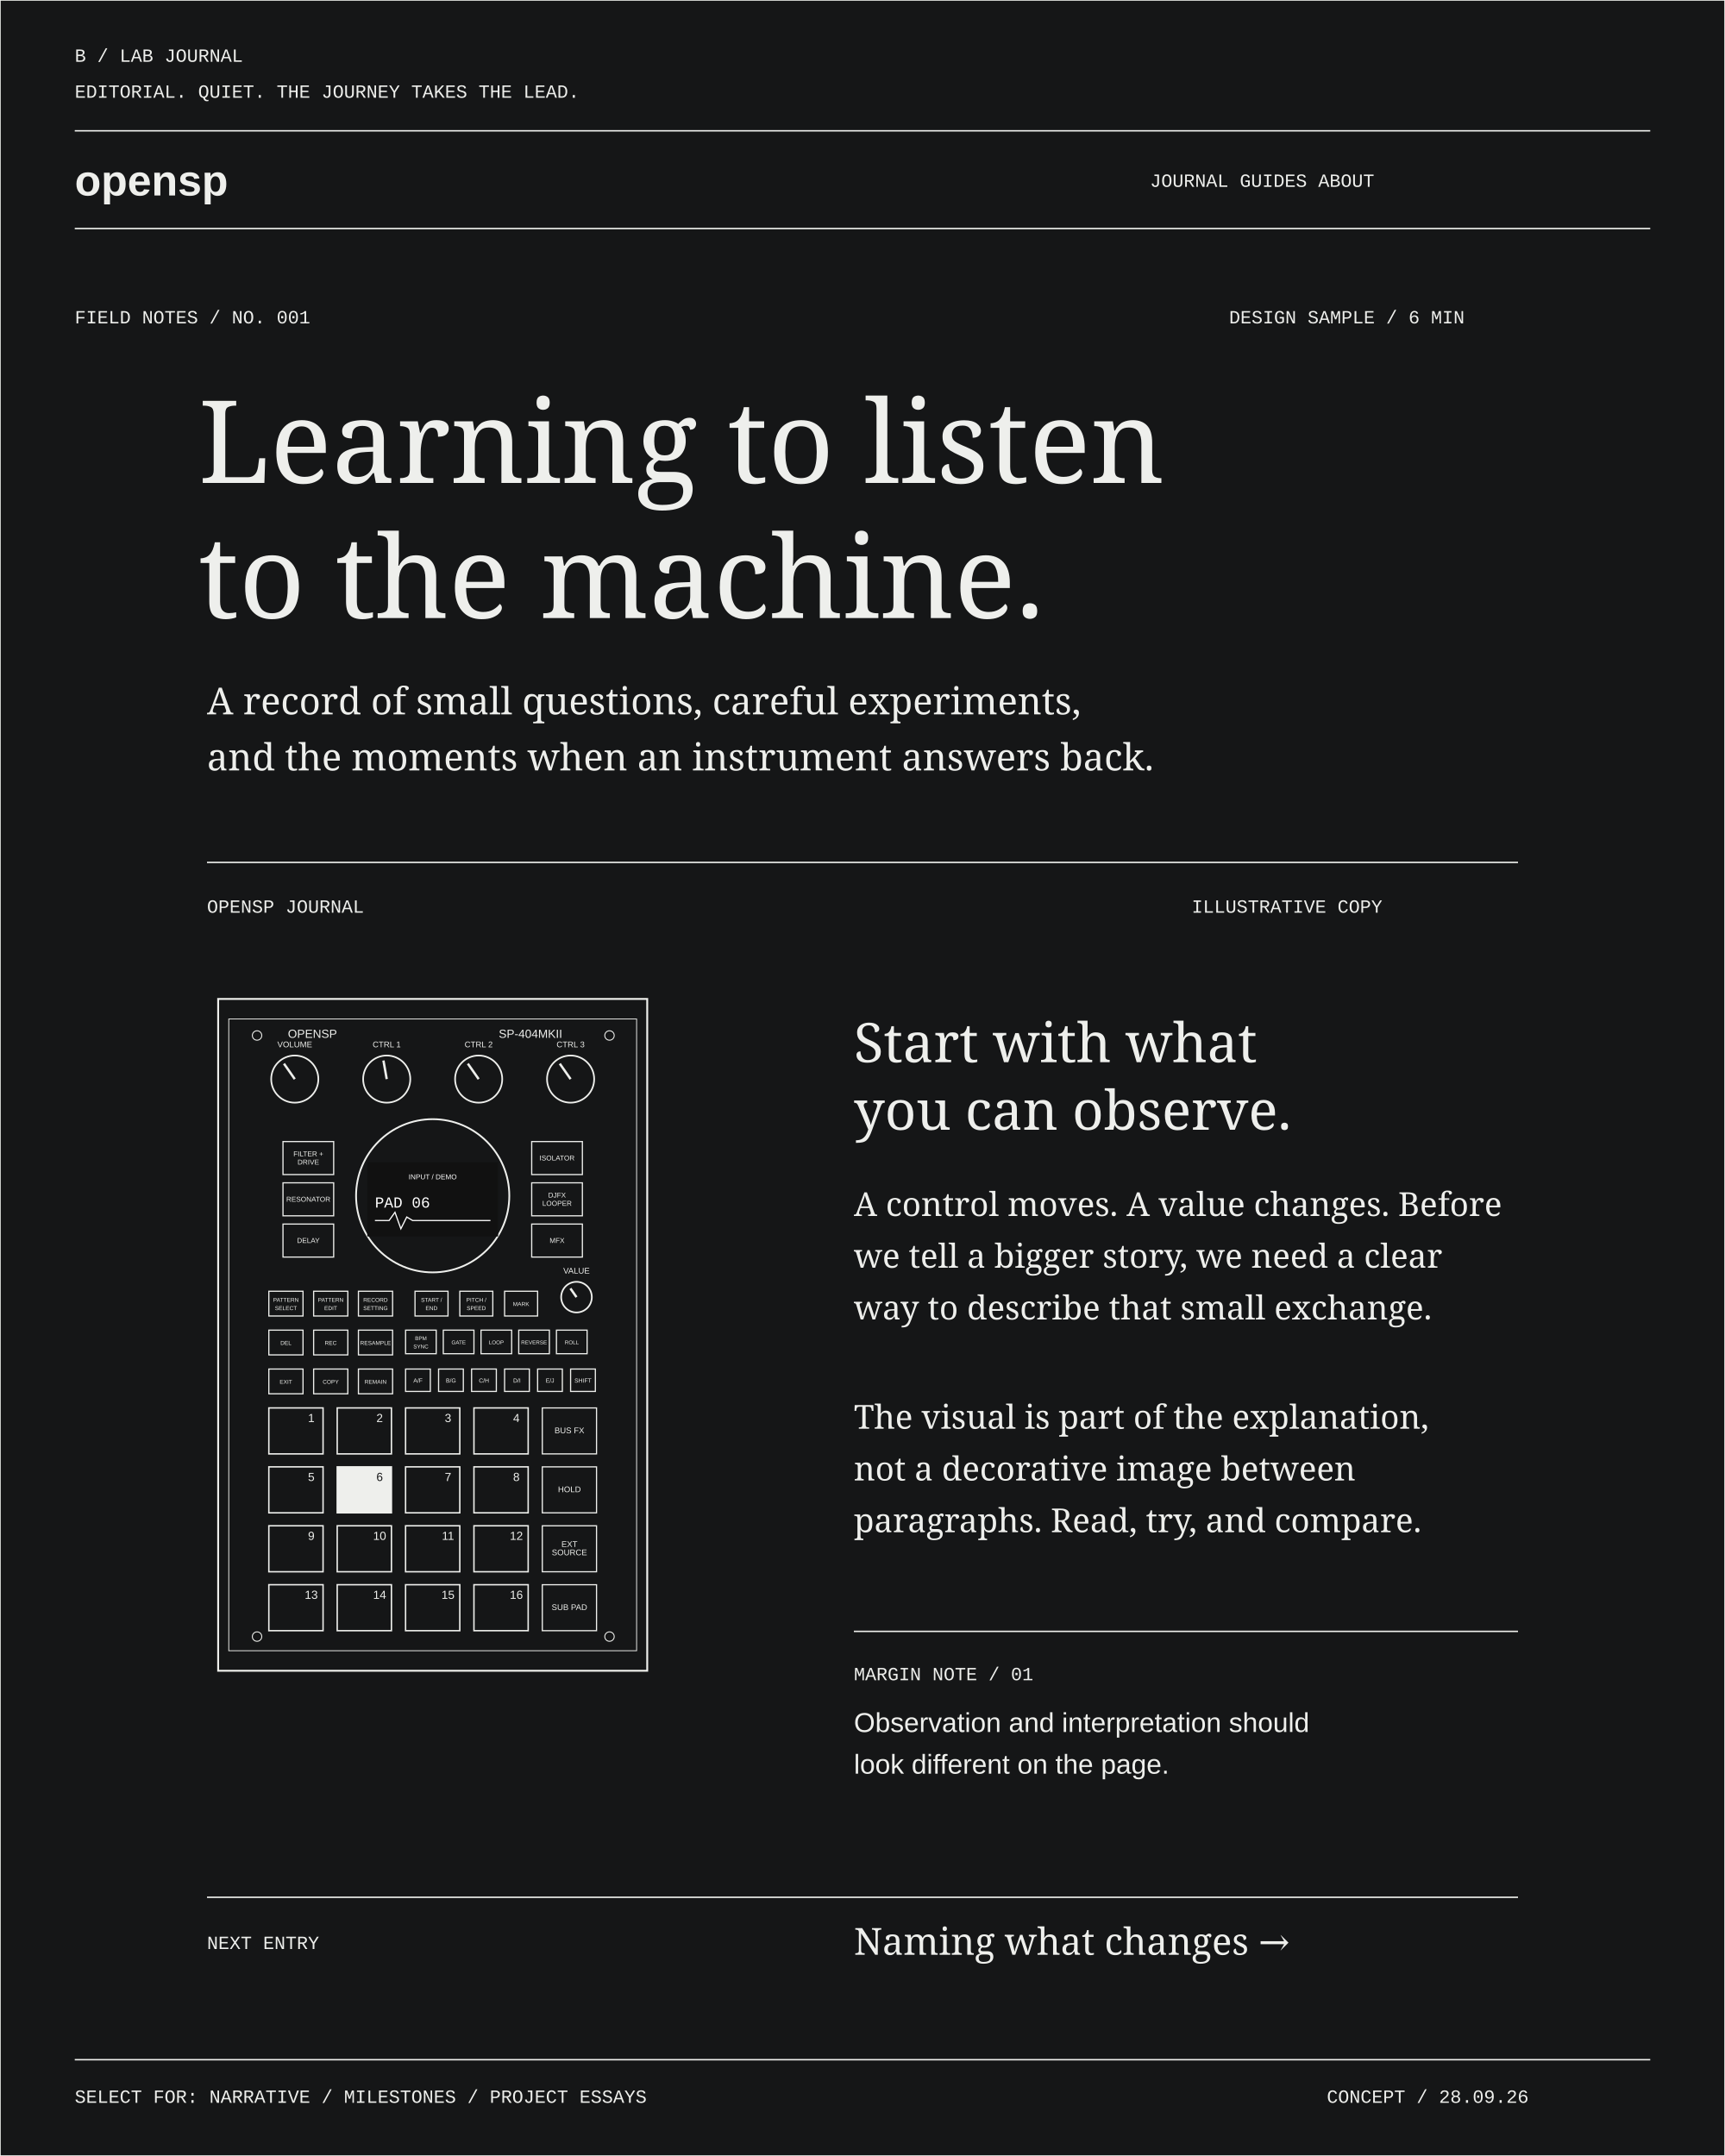
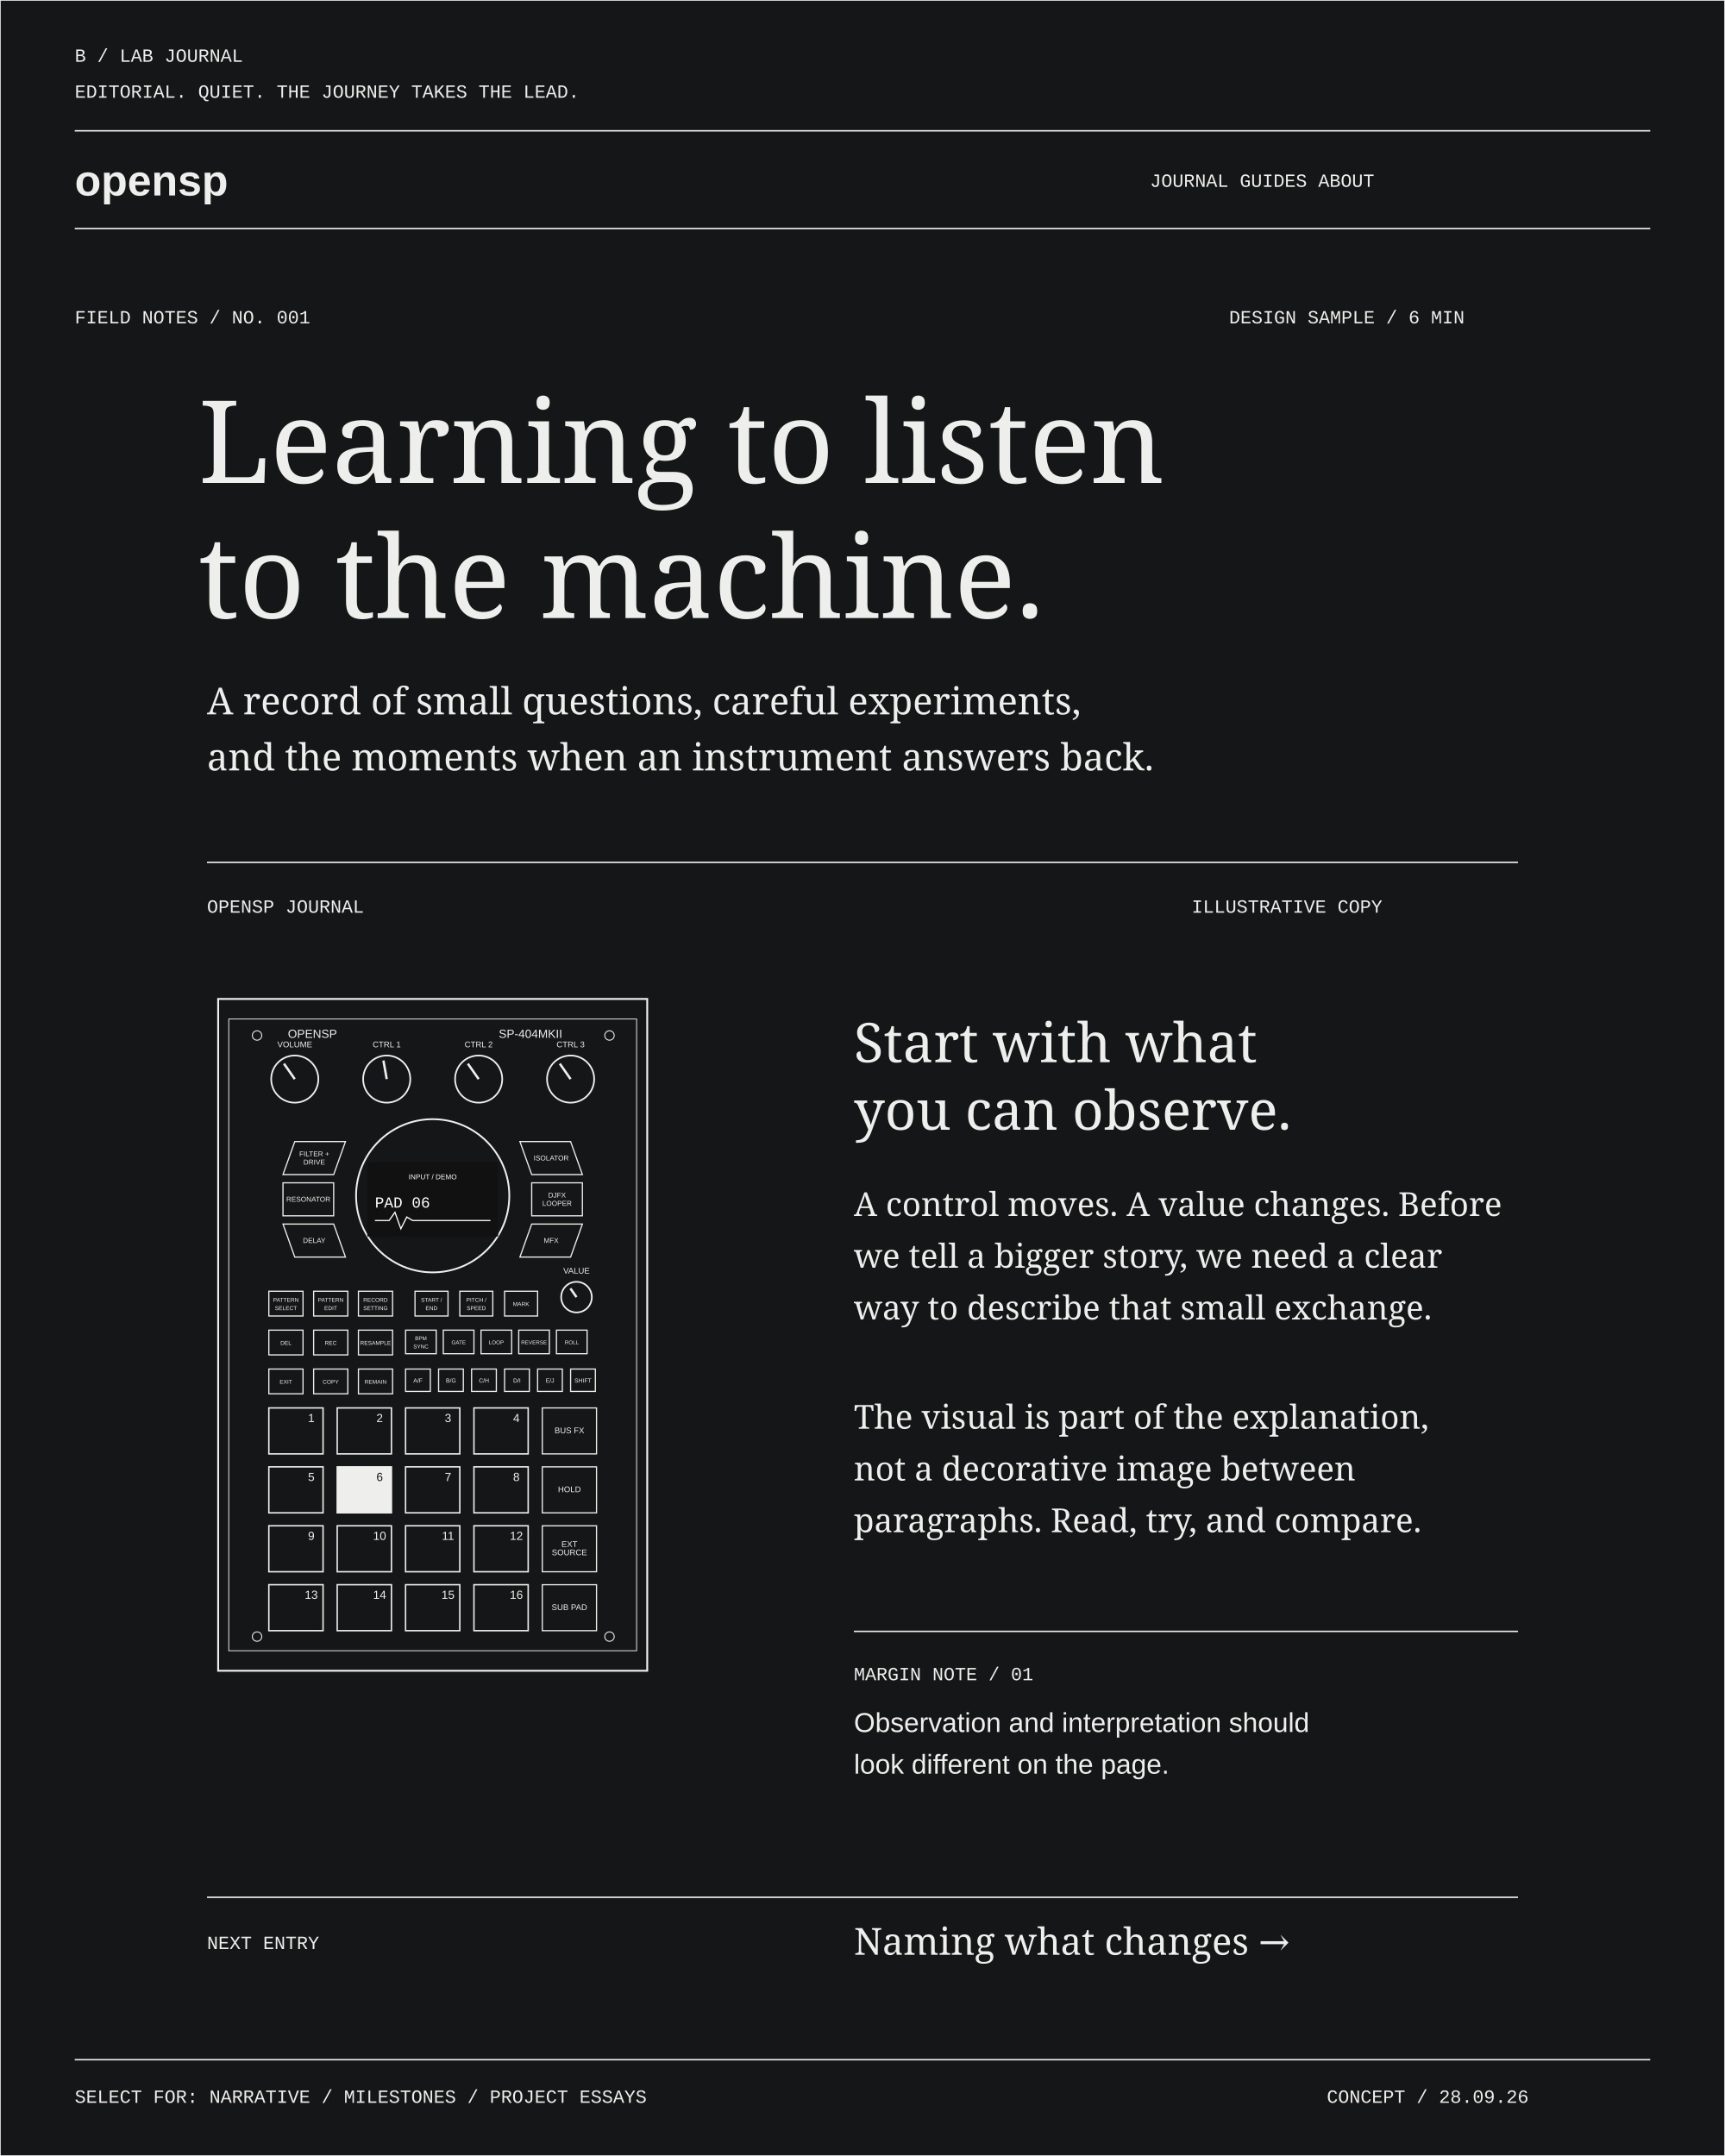
<svg xmlns="http://www.w3.org/2000/svg" width="1200" height="1500" viewBox="0 0 1200 1500">
  <rect x="0" y="0" width="1200" height="1500" fill="#151617" stroke="#eeefec" stroke-width="1" />
  <text x="52" y="43" font-family="Courier New" font-size="13" font-weight="normal" fill="#eeefec">B / LAB JOURNAL</text>
  <text x="52" y="68" font-family="Courier New" font-size="13" font-weight="normal" fill="#eeefec">EDITORIAL. QUIET. THE JOURNEY TAKES THE LEAD.</text>
  <path d="M52 91L1148 91" fill="none" stroke="#eeefec" stroke-width="1" />
  <text x="52" y="136" font-family="Arial" font-size="30" font-weight="bold" fill="#eeefec">opensp</text>
  <text x="800" y="130" font-family="Courier New" font-size="13" font-weight="normal" fill="#eeefec">JOURNAL     GUIDES     ABOUT</text>
  <path d="M52 159L1148 159" fill="none" stroke="#eeefec" stroke-width="1" />
  <text x="52" y="225" font-family="Courier New" font-size="13" font-weight="normal" fill="#eeefec">FIELD NOTES / NO. 001</text>
  <text x="855" y="225" font-family="Courier New" font-size="13" font-weight="normal" fill="#eeefec">DESIGN SAMPLE / 6 MIN</text>
  <text x="138" y="336" font-family="Georgia" font-size="80" font-weight="normal" fill="#eeefec">Learning to listen</text>
  <text x="138" y="430" font-family="Georgia" font-size="80" font-weight="normal" fill="#eeefec">to the machine.</text>
  <text x="144" y="497" font-family="Georgia" font-size="26" font-weight="normal" fill="#eeefec">A record of small questions, careful experiments,</text>
  <text x="144" y="536" font-family="Georgia" font-size="26" font-weight="normal" fill="#eeefec">and the moments when an instrument answers back.</text>
  <path d="M144 600L1056 600" fill="none" stroke="#eeefec" stroke-width="1" />
  <text x="144" y="635" font-family="Courier New" font-size="13" font-weight="normal" fill="#eeefec">OPENSP JOURNAL</text>
  <text x="829" y="635" font-family="Courier New" font-size="13" font-weight="normal" fill="#eeefec">ILLUSTRATIVE COPY</text>
  <g id="instrument" data-part="instrument" transform="translate(137 695) scale(0.82)">
    <g id="enclosure" data-part="enclosure">
      <rect x="18" y="0" width="364" height="570" fill="#151617" stroke="#eeefec" stroke-width="1.6" />
      <rect x="27" y="17" width="346" height="536" fill="#151617" stroke="#eeefec" stroke-width="0.7" />
      <text x="98" y="33" text-anchor="middle" font-family="Arial" font-size="10" fill="#eeefec">OPENSP</text>
      <text x="283" y="33" text-anchor="middle" font-family="Arial" font-size="10" fill="#eeefec">SP-404MKII</text>
      <circle cx="51" cy="31" r="4" fill="#151617" stroke="#eeefec" stroke-width=".8" />
      <circle cx="51" cy="541" r="4" fill="#151617" stroke="#eeefec" stroke-width=".8" />
      <circle cx="350" cy="31" r="4" fill="#151617" stroke="#eeefec" stroke-width=".8" />
      <circle cx="350" cy="541" r="4" fill="#151617" stroke="#eeefec" stroke-width=".8" />
    </g>
    <g id="top-knobs" data-part="top-knobs">
      <g id="volume" data-part="volume">
        <text x="83" y="41" text-anchor="middle" font-family="Arial" font-size="7" fill="#eeefec">VOLUME</text>
        <circle cx="83" cy="68" r="20" fill="#151617" stroke="#eeefec" stroke-width="1.4" />
        <g id="volume-indicator" data-part="volume-indicator" transform="rotate(-35 83 68)">
          <path d="M83 68V52" stroke="#eeefec" stroke-width="2" />
        </g>
      </g>
      <g id="ctrl-1" data-part="ctrl-1">
        <text x="161" y="41" text-anchor="middle" font-family="Arial" font-size="7" fill="#eeefec">CTRL 1</text>
        <circle cx="161" cy="68" r="20" fill="#151617" stroke="#eeefec" stroke-width="1.4" />
        <g id="ctrl-1-indicator" data-part="ctrl-1-indicator" transform="rotate(-10 161 68)">
          <path d="M161 68V52" stroke="#eeefec" stroke-width="2" />
        </g>
      </g>
      <g id="ctrl-2" data-part="ctrl-2">
        <text x="239" y="41" text-anchor="middle" font-family="Arial" font-size="7" fill="#eeefec">CTRL 2</text>
        <circle cx="239" cy="68" r="20" fill="#151617" stroke="#eeefec" stroke-width="1.4" />
        <g id="ctrl-2-indicator" data-part="ctrl-2-indicator" transform="rotate(-35 239 68)">
          <path d="M239 68V52" stroke="#eeefec" stroke-width="2" />
        </g>
      </g>
      <g id="ctrl-3" data-part="ctrl-3">
        <text x="317" y="41" text-anchor="middle" font-family="Arial" font-size="7" fill="#eeefec">CTRL 3</text>
        <circle cx="317" cy="68" r="20" fill="#151617" stroke="#eeefec" stroke-width="1.4" />
        <g id="ctrl-3-indicator" data-part="ctrl-3-indicator" transform="rotate(-35 317 68)">
          <path d="M317 68V52" stroke="#eeefec" stroke-width="2" />
        </g>
      </g>
    </g>
    <g id="display" data-part="display">
      <g id="display-bezel" data-part="display-bezel">
        <circle cx="200" cy="167" r="65" fill="#151617" stroke="#eeefec" stroke-width="1.5" />
      </g>
      <g id="screen-content" data-part="screen-content">
        <rect x="145" y="139" width="110" height="62" fill="#111" stroke="#111" stroke-width="1" />
        <text x="200" y="153" text-anchor="middle" font-family="Arial" font-size="6" fill="white">INPUT / DEMO</text>
        <text id="screen-value" x="151" y="177" font-family="Courier New" font-size="13" fill="white">PAD 06</text>
        <path id="wave" d="M151 188h12l5 -7 5 14 5 -10 5 3h66" fill="none" stroke="white" />
      </g>
    </g>
    <g id="effect-buttons" data-part="effect-buttons">
      <g id="fx-filter-drive" data-part="fx-filter-drive">
-         <rect x="73" y="121" width="43" height="28" fill="#151617" stroke="#eeefec" stroke-width="1" />
-         <text x="94.5" y="133.5" text-anchor="middle" font-family="Arial" font-size="6" fill="#eeefec">FILTER +</text>
-         <text x="94.5" y="140.5" text-anchor="middle" font-family="Arial" font-size="6" fill="#eeefec">DRIVE</text>
+         <path d="M83 121h43L116 149H73Z" fill="#151617" stroke="#eeefec" />
+         <text x="99.5" y="133.5" text-anchor="middle" font-family="Arial" font-size="6" fill="#eeefec">FILTER +</text>
+         <text x="99.5" y="140.5" text-anchor="middle" font-family="Arial" font-size="6" fill="#eeefec">DRIVE</text>
      </g>
      <g id="fx-resonator" data-part="fx-resonator">
-         <rect x="73" y="156" width="43" height="28" fill="#151617" stroke="#eeefec" stroke-width="1" />
+         <path d="M73 156h43L116 184H73Z" fill="#151617" stroke="#eeefec" />
        <text x="94.5" y="172.0" text-anchor="middle" font-family="Arial" font-size="6" fill="#eeefec">RESONATOR</text>
      </g>
      <g id="fx-delay" data-part="fx-delay">
-         <rect x="73" y="191" width="43" height="28" fill="#151617" stroke="#eeefec" stroke-width="1" />
-         <text x="94.5" y="207.0" text-anchor="middle" font-family="Arial" font-size="6" fill="#eeefec">DELAY</text>
+         <path d="M73 191h43L126 219H83Z" fill="#151617" stroke="#eeefec" />
+         <text x="99.5" y="207.0" text-anchor="middle" font-family="Arial" font-size="6" fill="#eeefec">DELAY</text>
      </g>
      <g id="fx-isolator" data-part="fx-isolator">
-         <rect x="284" y="121" width="43" height="28" fill="#151617" stroke="#eeefec" stroke-width="1" />
-         <text x="305.5" y="137.0" text-anchor="middle" font-family="Arial" font-size="6" fill="#eeefec">ISOLATOR</text>
+         <path d="M274 121h43L327 149H284Z" fill="#151617" stroke="#eeefec" />
+         <text x="300.5" y="137.0" text-anchor="middle" font-family="Arial" font-size="6" fill="#eeefec">ISOLATOR</text>
      </g>
      <g id="fx-djfx-looper" data-part="fx-djfx-looper">
-         <rect x="284" y="156" width="43" height="28" fill="#151617" stroke="#eeefec" stroke-width="1" />
+         <path d="M284 156h43L327 184H284Z" fill="#151617" stroke="#eeefec" />
        <text x="305.5" y="168.5" text-anchor="middle" font-family="Arial" font-size="6" fill="#eeefec">DJFX</text>
        <text x="305.5" y="175.5" text-anchor="middle" font-family="Arial" font-size="6" fill="#eeefec">LOOPER</text>
      </g>
      <g id="fx-mfx" data-part="fx-mfx">
-         <rect x="284" y="191" width="43" height="28" fill="#151617" stroke="#eeefec" stroke-width="1" />
-         <text x="305.5" y="207.0" text-anchor="middle" font-family="Arial" font-size="6" fill="#eeefec">MFX</text>
+         <path d="M284 191h43L317 219H274Z" fill="#151617" stroke="#eeefec" />
+         <text x="300.5" y="207.0" text-anchor="middle" font-family="Arial" font-size="6" fill="#eeefec">MFX</text>
      </g>
    </g>
    <g id="control-section" data-part="control-section">
      <g id="record-edit-buttons" data-part="record-edit-buttons">
        <g id="pattern-select" data-part="pattern-select">
          <rect x="61" y="248" width="29" height="21" fill="#151617" stroke="#eeefec" stroke-width="1" />
          <text x="75.5" y="257.0" text-anchor="middle" font-family="Arial" font-size="4.8" fill="#eeefec">PATTERN</text>
          <text x="75.5" y="264.0" text-anchor="middle" font-family="Arial" font-size="4.8" fill="#eeefec">SELECT</text>
        </g>
        <g id="pattern-edit" data-part="pattern-edit">
          <rect x="99" y="248" width="29" height="21" fill="#151617" stroke="#eeefec" stroke-width="1" />
          <text x="113.5" y="257.0" text-anchor="middle" font-family="Arial" font-size="4.8" fill="#eeefec">PATTERN</text>
          <text x="113.5" y="264.0" text-anchor="middle" font-family="Arial" font-size="4.8" fill="#eeefec">EDIT</text>
        </g>
        <g id="record-setting" data-part="record-setting">
          <rect x="137" y="248" width="29" height="21" fill="#151617" stroke="#eeefec" stroke-width="1" />
          <text x="151.5" y="257.0" text-anchor="middle" font-family="Arial" font-size="4.8" fill="#eeefec">RECORD</text>
          <text x="151.5" y="264.0" text-anchor="middle" font-family="Arial" font-size="4.8" fill="#eeefec">SETTING</text>
        </g>
        <g id="del" data-part="del">
          <rect x="61" y="281" width="29" height="21" fill="#151617" stroke="#eeefec" stroke-width="1" />
          <text x="75.5" y="293.5" text-anchor="middle" font-family="Arial" font-size="4.8" fill="#eeefec">DEL</text>
        </g>
        <g id="rec" data-part="rec">
          <rect x="99" y="281" width="29" height="21" fill="#151617" stroke="#eeefec" stroke-width="1" />
          <text x="113.5" y="293.5" text-anchor="middle" font-family="Arial" font-size="4.8" fill="#eeefec">REC</text>
        </g>
        <g id="resample" data-part="resample">
          <rect x="137" y="281" width="29" height="21" fill="#151617" stroke="#eeefec" stroke-width="1" />
          <text x="151.5" y="293.5" text-anchor="middle" font-family="Arial" font-size="4.8" fill="#eeefec">RESAMPLE</text>
        </g>
        <g id="exit" data-part="exit">
          <rect x="61" y="314" width="29" height="21" fill="#151617" stroke="#eeefec" stroke-width="1" />
          <text x="75.5" y="326.5" text-anchor="middle" font-family="Arial" font-size="4.8" fill="#eeefec">EXIT</text>
        </g>
        <g id="copy" data-part="copy">
          <rect x="99" y="314" width="29" height="21" fill="#151617" stroke="#eeefec" stroke-width="1" />
          <text x="113.5" y="326.5" text-anchor="middle" font-family="Arial" font-size="4.8" fill="#eeefec">COPY</text>
        </g>
        <g id="remain" data-part="remain">
          <rect x="137" y="314" width="29" height="21" fill="#151617" stroke="#eeefec" stroke-width="1" />
          <text x="151.5" y="326.5" text-anchor="middle" font-family="Arial" font-size="4.8" fill="#eeefec">REMAIN</text>
        </g>
      </g>
      <g id="sample-bank-buttons" data-part="sample-bank-buttons">
        <g id="start-end" data-part="start-end">
          <rect x="185" y="248" width="28" height="21" fill="#151617" stroke="#eeefec" stroke-width="1" />
          <text x="199.0" y="257.0" text-anchor="middle" font-family="Arial" font-size="4.8" fill="#eeefec">START /</text>
          <text x="199.0" y="264.0" text-anchor="middle" font-family="Arial" font-size="4.8" fill="#eeefec">END</text>
        </g>
        <g id="pitch-speed" data-part="pitch-speed">
          <rect x="223" y="248" width="28" height="21" fill="#151617" stroke="#eeefec" stroke-width="1" />
          <text x="237.0" y="257.0" text-anchor="middle" font-family="Arial" font-size="4.8" fill="#eeefec">PITCH /</text>
          <text x="237.0" y="264.0" text-anchor="middle" font-family="Arial" font-size="4.8" fill="#eeefec">SPEED</text>
        </g>
        <g id="mark" data-part="mark">
          <rect x="261" y="248" width="28" height="21" fill="#151617" stroke="#eeefec" stroke-width="1" />
          <text x="275.0" y="260.5" text-anchor="middle" font-family="Arial" font-size="4.8" fill="#eeefec">MARK</text>
        </g>
        <g id="value" data-part="value">
          <text x="322" y="233" text-anchor="middle" font-family="Arial" font-size="7" fill="#eeefec">VALUE</text>
          <circle cx="322" cy="253" r="13" fill="#151617" stroke="#eeefec" stroke-width="1.4" />
          <g id="value-indicator" data-part="value-indicator" transform="rotate(-35 322 253)">
            <path d="M322 253V244" stroke="#eeefec" stroke-width="2" />
          </g>
        </g>
        <g id="bpm-sync" data-part="bpm-sync">
          <rect x="177" y="281" width="26" height="20" fill="#151617" stroke="#eeefec" stroke-width="1" />
          <text x="190.0" y="289.5" text-anchor="middle" font-family="Arial" font-size="4.6" fill="#eeefec">BPM</text>
          <text x="190.0" y="296.5" text-anchor="middle" font-family="Arial" font-size="4.6" fill="#eeefec">SYNC</text>
        </g>
        <g id="gate" data-part="gate">
          <rect x="209" y="281" width="26" height="20" fill="#151617" stroke="#eeefec" stroke-width="1" />
          <text x="222.0" y="293.0" text-anchor="middle" font-family="Arial" font-size="4.6" fill="#eeefec">GATE</text>
        </g>
        <g id="loop" data-part="loop">
          <rect x="241" y="281" width="26" height="20" fill="#151617" stroke="#eeefec" stroke-width="1" />
          <text x="254.0" y="293.0" text-anchor="middle" font-family="Arial" font-size="4.6" fill="#eeefec">LOOP</text>
        </g>
        <g id="reverse" data-part="reverse">
          <rect x="273" y="281" width="26" height="20" fill="#151617" stroke="#eeefec" stroke-width="1" />
          <text x="286.0" y="293.0" text-anchor="middle" font-family="Arial" font-size="4.6" fill="#eeefec">REVERSE</text>
        </g>
        <g id="roll" data-part="roll">
          <rect x="305" y="281" width="26" height="20" fill="#151617" stroke="#eeefec" stroke-width="1" />
          <text x="318.0" y="293.0" text-anchor="middle" font-family="Arial" font-size="4.6" fill="#eeefec">ROLL</text>
        </g>
        <g id="bank-a-f" data-part="bank-a-f">
          <rect x="177" y="314" width="21" height="19" fill="#151617" stroke="#eeefec" stroke-width="1" />
          <text x="187.5" y="325.5" text-anchor="middle" font-family="Arial" font-size="5" fill="#eeefec">A/F</text>
        </g>
        <g id="bank-b-g" data-part="bank-b-g">
          <rect x="205" y="314" width="21" height="19" fill="#151617" stroke="#eeefec" stroke-width="1" />
          <text x="215.5" y="325.5" text-anchor="middle" font-family="Arial" font-size="5" fill="#eeefec">B/G</text>
        </g>
        <g id="bank-c-h" data-part="bank-c-h">
          <rect x="233" y="314" width="21" height="19" fill="#151617" stroke="#eeefec" stroke-width="1" />
          <text x="243.5" y="325.5" text-anchor="middle" font-family="Arial" font-size="5" fill="#eeefec">C/H</text>
        </g>
        <g id="bank-d-i" data-part="bank-d-i">
          <rect x="261" y="314" width="21" height="19" fill="#151617" stroke="#eeefec" stroke-width="1" />
          <text x="271.5" y="325.5" text-anchor="middle" font-family="Arial" font-size="5" fill="#eeefec">D/I</text>
        </g>
        <g id="bank-e-j" data-part="bank-e-j">
          <rect x="289" y="314" width="21" height="19" fill="#151617" stroke="#eeefec" stroke-width="1" />
          <text x="299.5" y="325.5" text-anchor="middle" font-family="Arial" font-size="5" fill="#eeefec">E/J</text>
        </g>
        <g id="shift" data-part="shift">
          <rect x="317" y="314" width="21" height="19" fill="#151617" stroke="#eeefec" stroke-width="1" />
          <text x="327.5" y="325.5" text-anchor="middle" font-family="Arial" font-size="5" fill="#eeefec">SHIFT</text>
        </g>
      </g>
    </g>
    <g id="pad-grid" data-part="pad-grid">
      <g id="pad-1" data-part="pad-1" class="pad" role="button" tabindex="0" aria-label="Pad 1" data-pad="1">
        <rect x="61" y="347" width="46" height="39" fill="#151617" stroke="#eeefec" stroke-width="1.2" />
        <text x="97" y="359" text-anchor="middle" font-family="Arial" font-size="10" fill="#eeefec">1</text>
      </g>
      <g id="pad-2" data-part="pad-2" class="pad" role="button" tabindex="0" aria-label="Pad 2" data-pad="2">
        <rect x="119" y="347" width="46" height="39" fill="#151617" stroke="#eeefec" stroke-width="1.2" />
        <text x="155" y="359" text-anchor="middle" font-family="Arial" font-size="10" fill="#eeefec">2</text>
      </g>
      <g id="pad-3" data-part="pad-3" class="pad" role="button" tabindex="0" aria-label="Pad 3" data-pad="3">
        <rect x="177" y="347" width="46" height="39" fill="#151617" stroke="#eeefec" stroke-width="1.2" />
        <text x="213" y="359" text-anchor="middle" font-family="Arial" font-size="10" fill="#eeefec">3</text>
      </g>
      <g id="pad-4" data-part="pad-4" class="pad" role="button" tabindex="0" aria-label="Pad 4" data-pad="4">
        <rect x="235" y="347" width="46" height="39" fill="#151617" stroke="#eeefec" stroke-width="1.2" />
        <text x="271" y="359" text-anchor="middle" font-family="Arial" font-size="10" fill="#eeefec">4</text>
      </g>
      <g id="pad-5" data-part="pad-5" class="pad" role="button" tabindex="0" aria-label="Pad 5" data-pad="5">
        <rect x="61" y="397" width="46" height="39" fill="#151617" stroke="#eeefec" stroke-width="1.2" />
        <text x="97" y="409" text-anchor="middle" font-family="Arial" font-size="10" fill="#eeefec">5</text>
      </g>
      <g id="pad-6" data-part="pad-6" class="pad" role="button" tabindex="0" aria-label="Pad 6" data-pad="6">
        <rect x="119" y="397" width="46" height="39" fill="#eeefec" stroke="#eeefec" stroke-width="1.2" />
        <text x="155" y="409" text-anchor="middle" font-family="Arial" font-size="10" fill="#151617">6</text>
      </g>
      <g id="pad-7" data-part="pad-7" class="pad" role="button" tabindex="0" aria-label="Pad 7" data-pad="7">
        <rect x="177" y="397" width="46" height="39" fill="#151617" stroke="#eeefec" stroke-width="1.2" />
        <text x="213" y="409" text-anchor="middle" font-family="Arial" font-size="10" fill="#eeefec">7</text>
      </g>
      <g id="pad-8" data-part="pad-8" class="pad" role="button" tabindex="0" aria-label="Pad 8" data-pad="8">
        <rect x="235" y="397" width="46" height="39" fill="#151617" stroke="#eeefec" stroke-width="1.2" />
        <text x="271" y="409" text-anchor="middle" font-family="Arial" font-size="10" fill="#eeefec">8</text>
      </g>
      <g id="pad-9" data-part="pad-9" class="pad" role="button" tabindex="0" aria-label="Pad 9" data-pad="9">
        <rect x="61" y="447" width="46" height="39" fill="#151617" stroke="#eeefec" stroke-width="1.2" />
        <text x="97" y="459" text-anchor="middle" font-family="Arial" font-size="10" fill="#eeefec">9</text>
      </g>
      <g id="pad-10" data-part="pad-10" class="pad" role="button" tabindex="0" aria-label="Pad 10" data-pad="10">
        <rect x="119" y="447" width="46" height="39" fill="#151617" stroke="#eeefec" stroke-width="1.2" />
        <text x="155" y="459" text-anchor="middle" font-family="Arial" font-size="10" fill="#eeefec">10</text>
      </g>
      <g id="pad-11" data-part="pad-11" class="pad" role="button" tabindex="0" aria-label="Pad 11" data-pad="11">
        <rect x="177" y="447" width="46" height="39" fill="#151617" stroke="#eeefec" stroke-width="1.2" />
        <text x="213" y="459" text-anchor="middle" font-family="Arial" font-size="10" fill="#eeefec">11</text>
      </g>
      <g id="pad-12" data-part="pad-12" class="pad" role="button" tabindex="0" aria-label="Pad 12" data-pad="12">
        <rect x="235" y="447" width="46" height="39" fill="#151617" stroke="#eeefec" stroke-width="1.2" />
        <text x="271" y="459" text-anchor="middle" font-family="Arial" font-size="10" fill="#eeefec">12</text>
      </g>
      <g id="pad-13" data-part="pad-13" class="pad" role="button" tabindex="0" aria-label="Pad 13" data-pad="13">
        <rect x="61" y="497" width="46" height="39" fill="#151617" stroke="#eeefec" stroke-width="1.2" />
        <text x="97" y="509" text-anchor="middle" font-family="Arial" font-size="10" fill="#eeefec">13</text>
      </g>
      <g id="pad-14" data-part="pad-14" class="pad" role="button" tabindex="0" aria-label="Pad 14" data-pad="14">
        <rect x="119" y="497" width="46" height="39" fill="#151617" stroke="#eeefec" stroke-width="1.2" />
        <text x="155" y="509" text-anchor="middle" font-family="Arial" font-size="10" fill="#eeefec">14</text>
      </g>
      <g id="pad-15" data-part="pad-15" class="pad" role="button" tabindex="0" aria-label="Pad 15" data-pad="15">
        <rect x="177" y="497" width="46" height="39" fill="#151617" stroke="#eeefec" stroke-width="1.2" />
        <text x="213" y="509" text-anchor="middle" font-family="Arial" font-size="10" fill="#eeefec">15</text>
      </g>
      <g id="pad-16" data-part="pad-16" class="pad" role="button" tabindex="0" aria-label="Pad 16" data-pad="16">
        <rect x="235" y="497" width="46" height="39" fill="#151617" stroke="#eeefec" stroke-width="1.2" />
        <text x="271" y="509" text-anchor="middle" font-family="Arial" font-size="10" fill="#eeefec">16</text>
      </g>
    </g>
    <g id="performance-buttons" data-part="performance-buttons">
      <g id="bus-fx" data-part="bus-fx">
        <rect x="293" y="347" width="46" height="39" fill="#151617" stroke="#eeefec" stroke-width="1" />
        <text x="316.0" y="368.5" text-anchor="middle" font-family="Arial" font-size="7" fill="#eeefec">BUS FX</text>
      </g>
      <g id="hold" data-part="hold">
        <rect x="293" y="397" width="46" height="39" fill="#151617" stroke="#eeefec" stroke-width="1" />
        <text x="316.0" y="418.5" text-anchor="middle" font-family="Arial" font-size="7" fill="#eeefec">HOLD</text>
      </g>
      <g id="ext-source" data-part="ext-source">
        <rect x="293" y="447" width="46" height="39" fill="#151617" stroke="#eeefec" stroke-width="1" />
        <text x="316.0" y="465.0" text-anchor="middle" font-family="Arial" font-size="7" fill="#eeefec">EXT</text>
        <text x="316.0" y="472.0" text-anchor="middle" font-family="Arial" font-size="7" fill="#eeefec">SOURCE</text>
      </g>
      <g id="sub-pad" data-part="sub-pad">
        <rect x="293" y="497" width="46" height="39" fill="#151617" stroke="#eeefec" stroke-width="1" />
        <text x="316.0" y="518.5" text-anchor="middle" font-family="Arial" font-size="7" fill="#eeefec">SUB PAD</text>
      </g>
    </g>
  </g>
  <text x="594" y="739" font-family="Georgia" font-size="38" font-weight="normal" fill="#eeefec">Start with what</text>
  <text x="594" y="786" font-family="Georgia" font-size="38" font-weight="normal" fill="#eeefec">you can observe.</text>
  <text x="594" y="846" font-family="Georgia" font-size="23" font-weight="normal" fill="#eeefec">A control moves. A value changes. Before</text>
  <text x="594" y="882" font-family="Georgia" font-size="23" font-weight="normal" fill="#eeefec">we tell a bigger story, we need a clear</text>
  <text x="594" y="918" font-family="Georgia" font-size="23" font-weight="normal" fill="#eeefec">way to describe that small exchange.</text>
  <text x="594" y="994" font-family="Georgia" font-size="23" font-weight="normal" fill="#eeefec">The visual is part of the explanation,</text>
  <text x="594" y="1030" font-family="Georgia" font-size="23" font-weight="normal" fill="#eeefec">not a decorative image between</text>
  <text x="594" y="1066" font-family="Georgia" font-size="23" font-weight="normal" fill="#eeefec">paragraphs. Read, try, and compare.</text>
  <path d="M594 1135L1056 1135" fill="none" stroke="#eeefec" stroke-width="1" />
  <text x="594" y="1169" font-family="Courier New" font-size="13" font-weight="normal" fill="#eeefec">MARGIN NOTE / 01</text>
  <text x="594" y="1205" font-family="Arial" font-size="19" font-weight="normal" fill="#eeefec">Observation and interpretation should</text>
  <text x="594" y="1234" font-family="Arial" font-size="19" font-weight="normal" fill="#eeefec">look different on the page.</text>
  <path d="M144 1320L1056 1320" fill="none" stroke="#eeefec" stroke-width="1" />
  <text x="144" y="1356" font-family="Courier New" font-size="13" font-weight="normal" fill="#eeefec">NEXT ENTRY</text>
  <text x="594" y="1360" font-family="Georgia" font-size="26" font-weight="normal" fill="#eeefec">Naming what changes  →</text>
  <path d="M52 1433L1148 1433" fill="none" stroke="#eeefec" stroke-width="1" />
  <text x="52" y="1463" font-family="Courier New" font-size="13" font-weight="normal" fill="#eeefec">SELECT FOR: NARRATIVE / MILESTONES / PROJECT ESSAYS</text>
  <text x="923" y="1463" font-family="Courier New" font-size="13" font-weight="normal" fill="#eeefec">CONCEPT / 28.09.26</text>
</svg>
